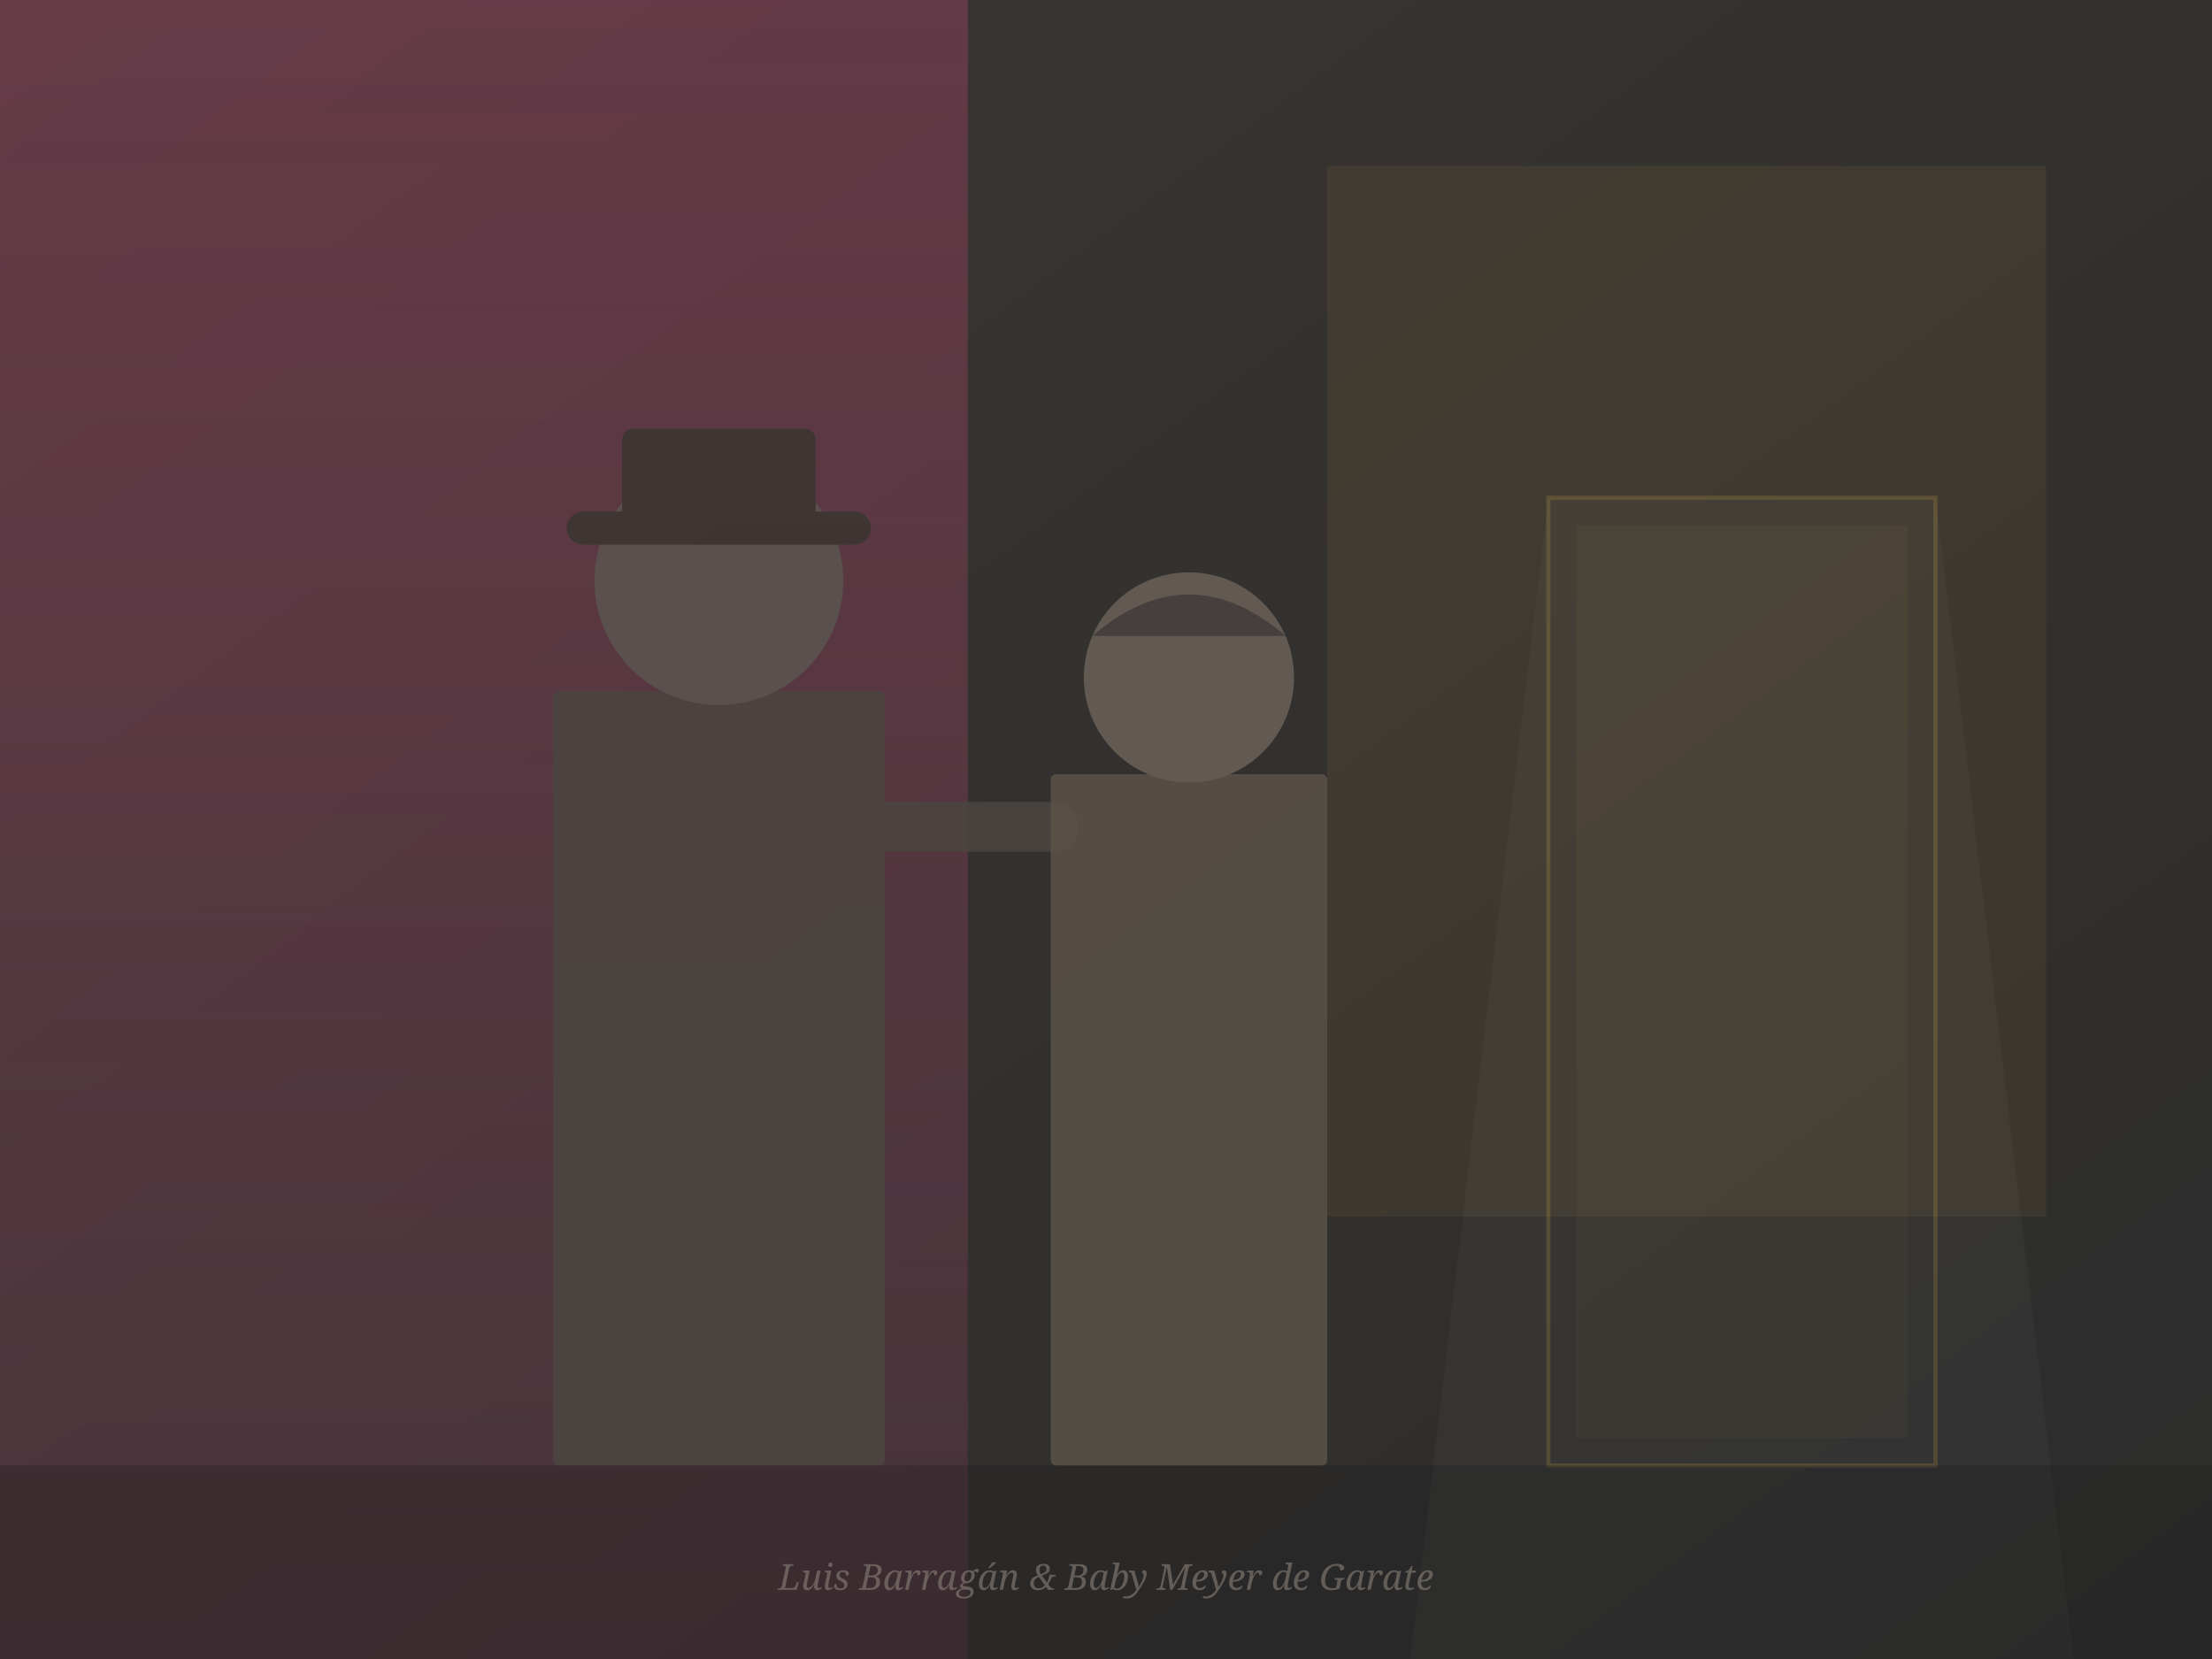
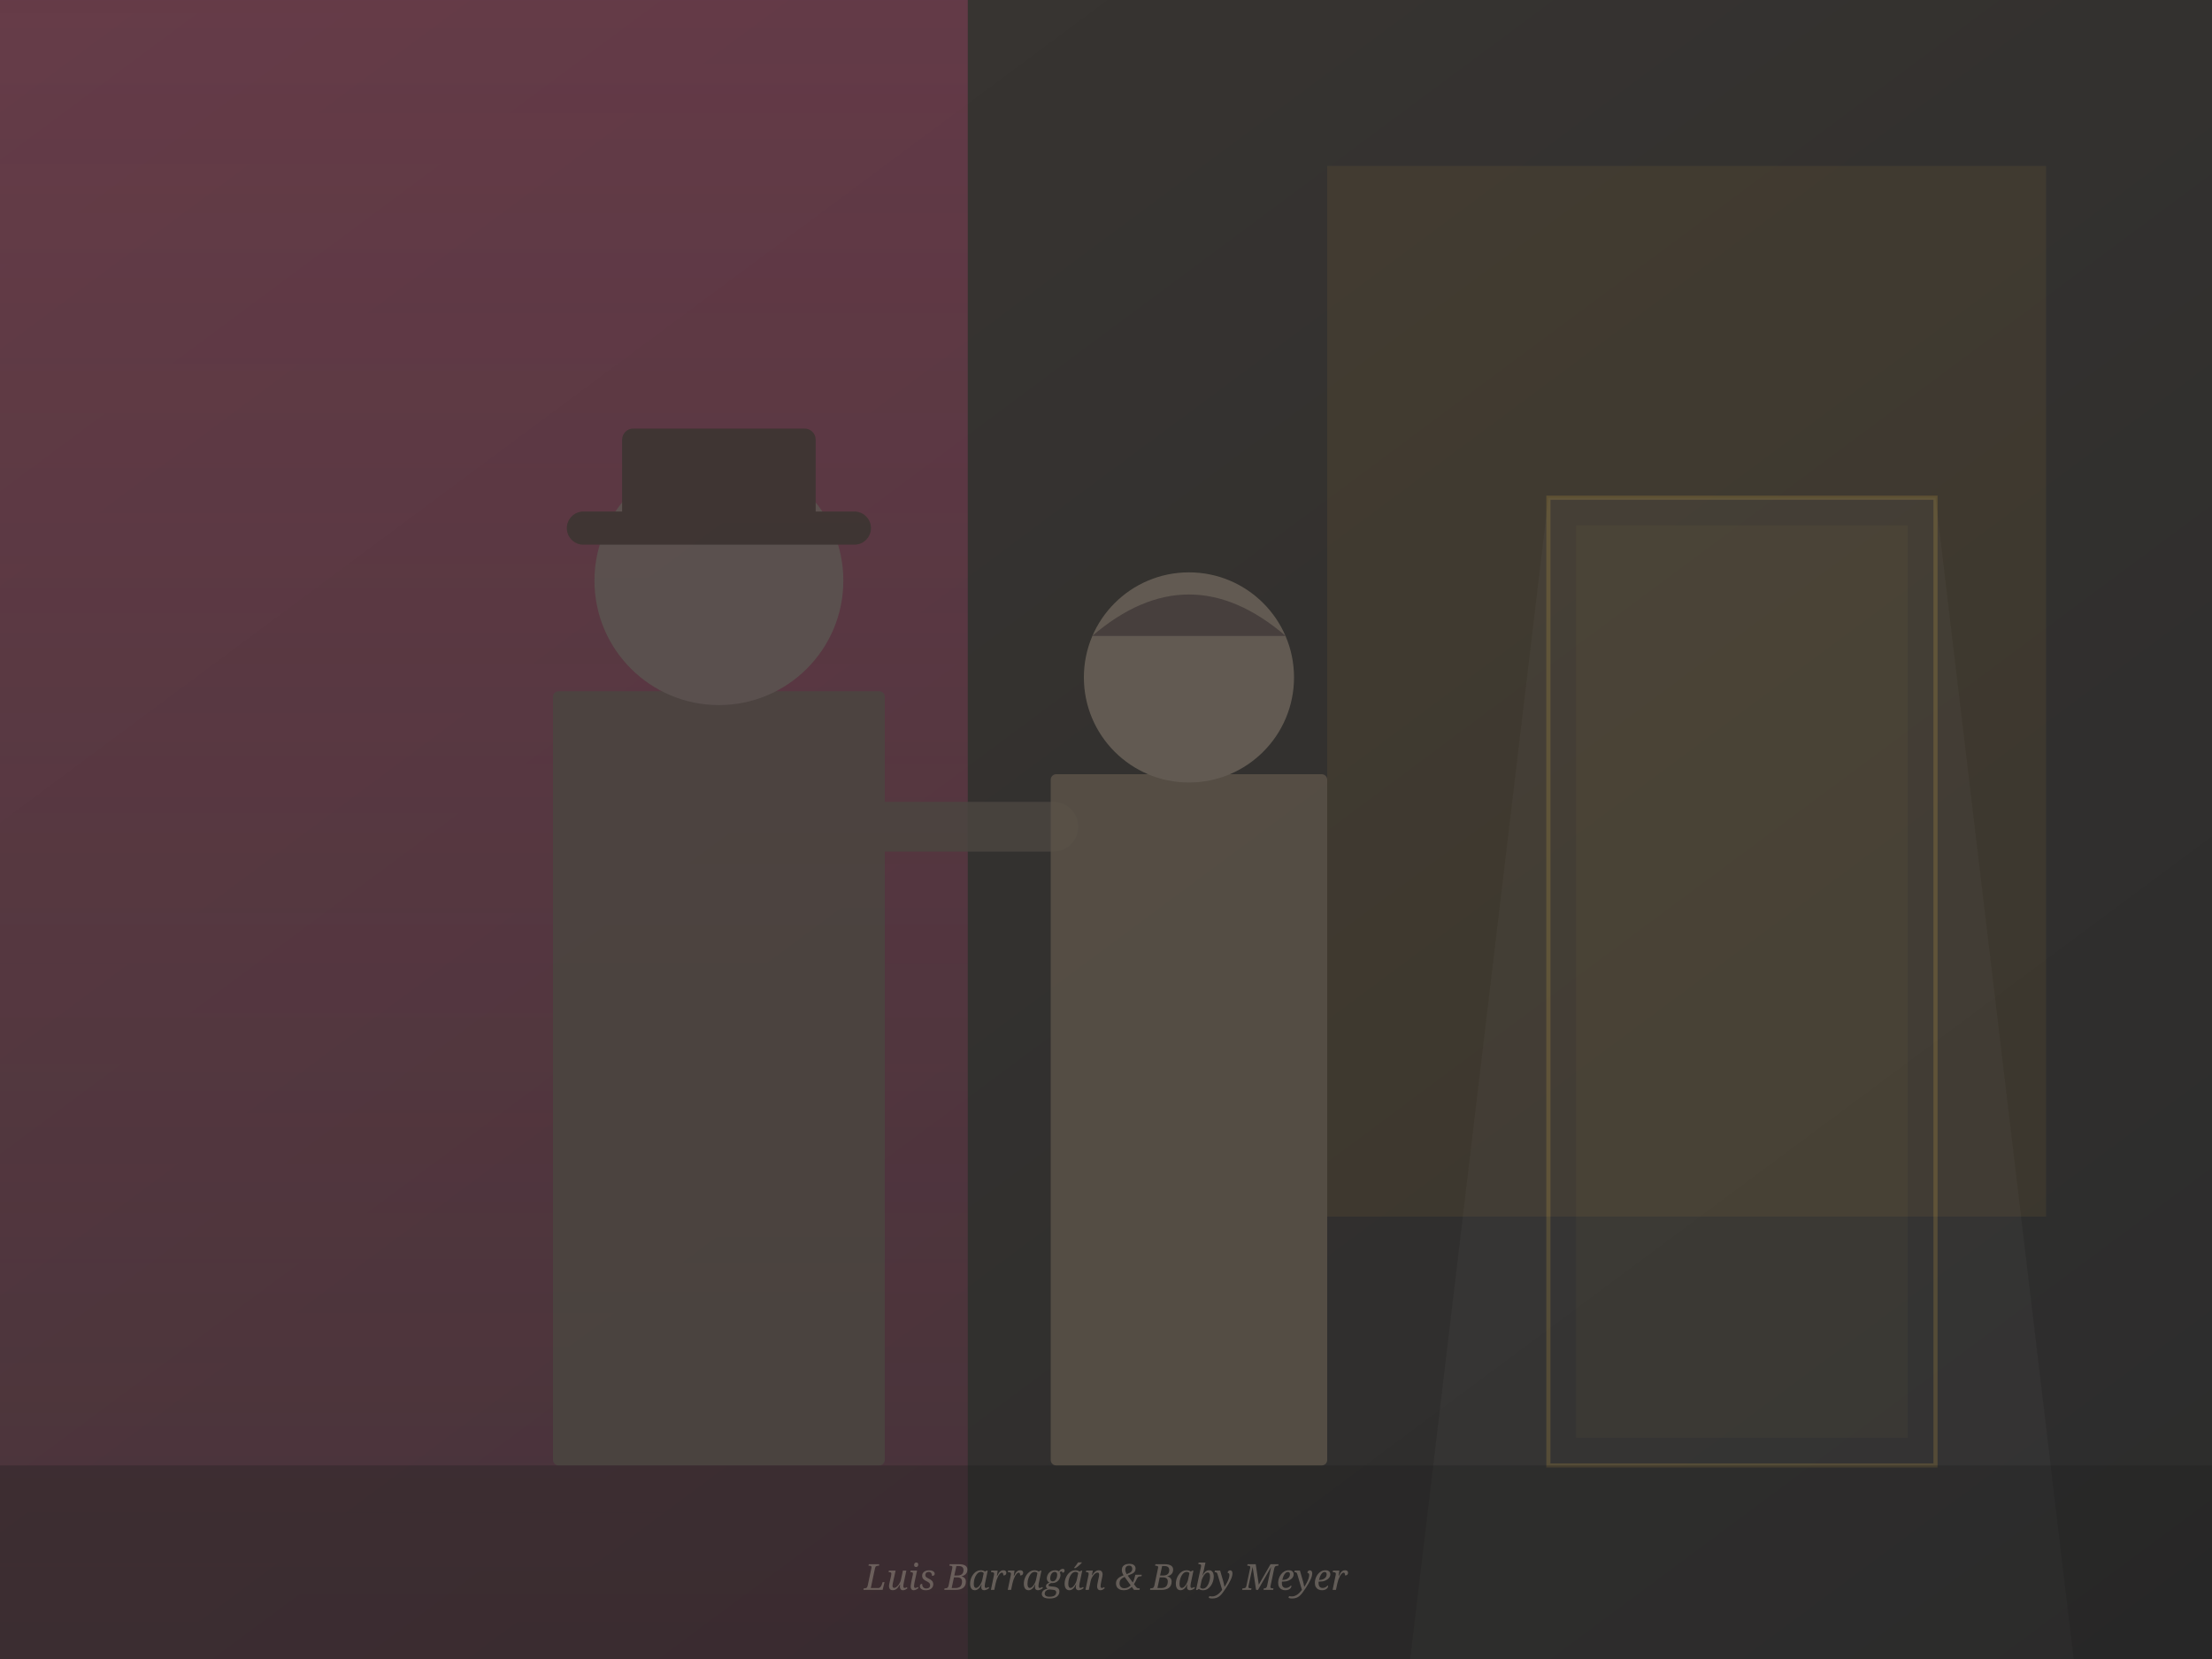
<svg xmlns="http://www.w3.org/2000/svg" viewBox="0 0 800 600">
  <defs>
    <linearGradient id="bg" x1="0" y1="0" x2="1" y2="1">
      <stop offset="0%" stop-color="#3a3632" />
      <stop offset="100%" stop-color="#2C2C2C" />
    </linearGradient>
    <linearGradient id="wall" x1="0" y1="0" x2="0" y2="1">
      <stop offset="0%" stop-color="#E84C8A" stop-opacity="0.25" />
      <stop offset="100%" stop-color="#E84C8A" stop-opacity="0.12" />
    </linearGradient>
  </defs>
  <rect width="800" height="600" fill="url(#bg)" />
  <rect x="0" y="0" width="350" height="600" fill="url(#wall)" />
  <rect x="480" y="60" width="260" height="380" fill="#D4A843" opacity="0.08" />
  <g opacity="0.85">
    <rect x="200" y="250" width="120" height="280" rx="2" fill="#4a4540" />
    <circle cx="260" cy="210" r="45" fill="#5a5550" />
    <rect x="205" y="185" width="110" height="12" rx="6" fill="#3a3530" />
    <rect x="225" y="155" width="70" height="35" rx="4" fill="#3a3530" />
    <rect x="310" y="290" width="80" height="18" rx="9" fill="#4a4540" />
  </g>
  <g opacity="0.85">
    <rect x="380" y="280" width="100" height="250" rx="2" fill="#5a5248" />
    <circle cx="430" cy="245" r="38" fill="#6a6258" />
    <path d="M395 230 Q430 200 465 230" fill="#4a4240" />
  </g>
  <rect x="560" y="180" width="140" height="350" fill="none" stroke="#D4A843" stroke-width="1.5" opacity="0.2" />
  <rect x="570" y="190" width="120" height="330" fill="#D4A843" opacity="0.04" />
  <polygon points="560,180 700,180 750,600 510,600" fill="#FAF7F2" opacity="0.03" />
  <rect x="0" y="530" width="800" height="70" fill="#1a1a1a" opacity="0.3" />
-   <text x="400" y="575" text-anchor="middle" font-family="Georgia, serif" font-size="13" fill="#8B8178" opacity="0.6" font-style="italic">Luis Barragán &amp; Baby Meyer de Garate</text>
+   <text x="400" y="575" text-anchor="middle" font-family="Georgia, serif" font-size="13" fill="#8B8178" opacity="0.6" font-style="italic">Luis Barragán &amp; Baby Meyer</text>
</svg>
